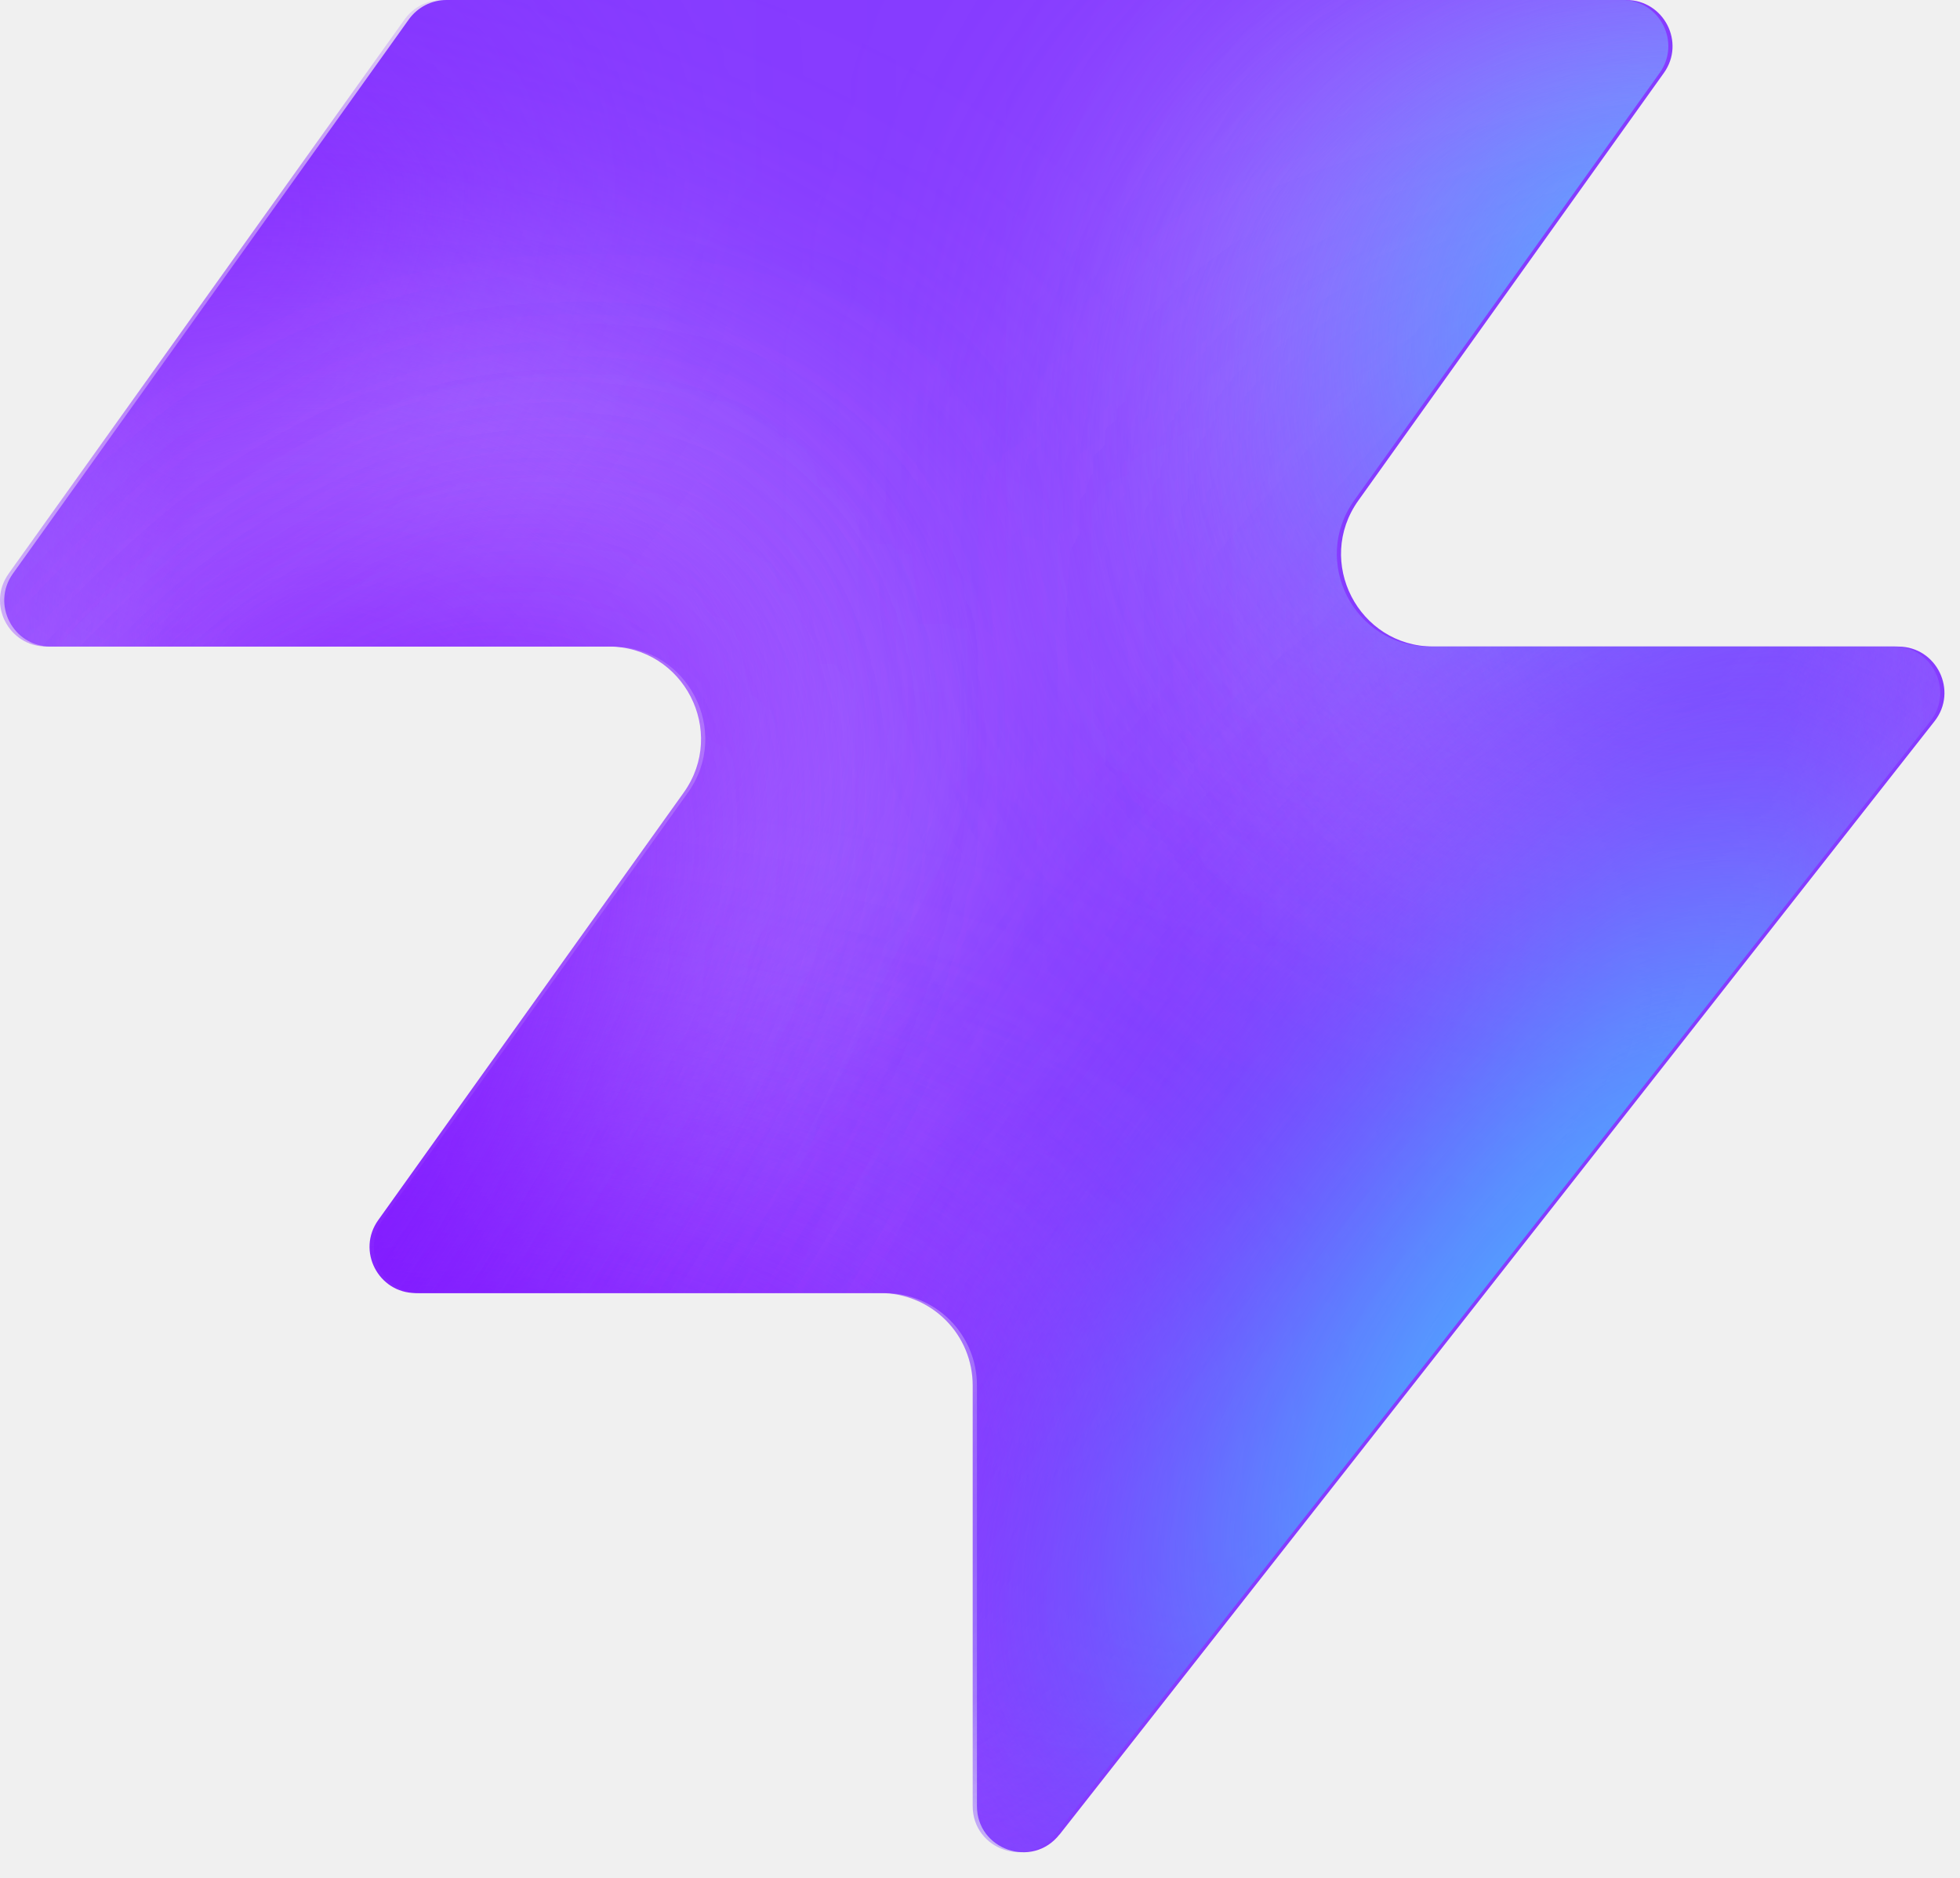
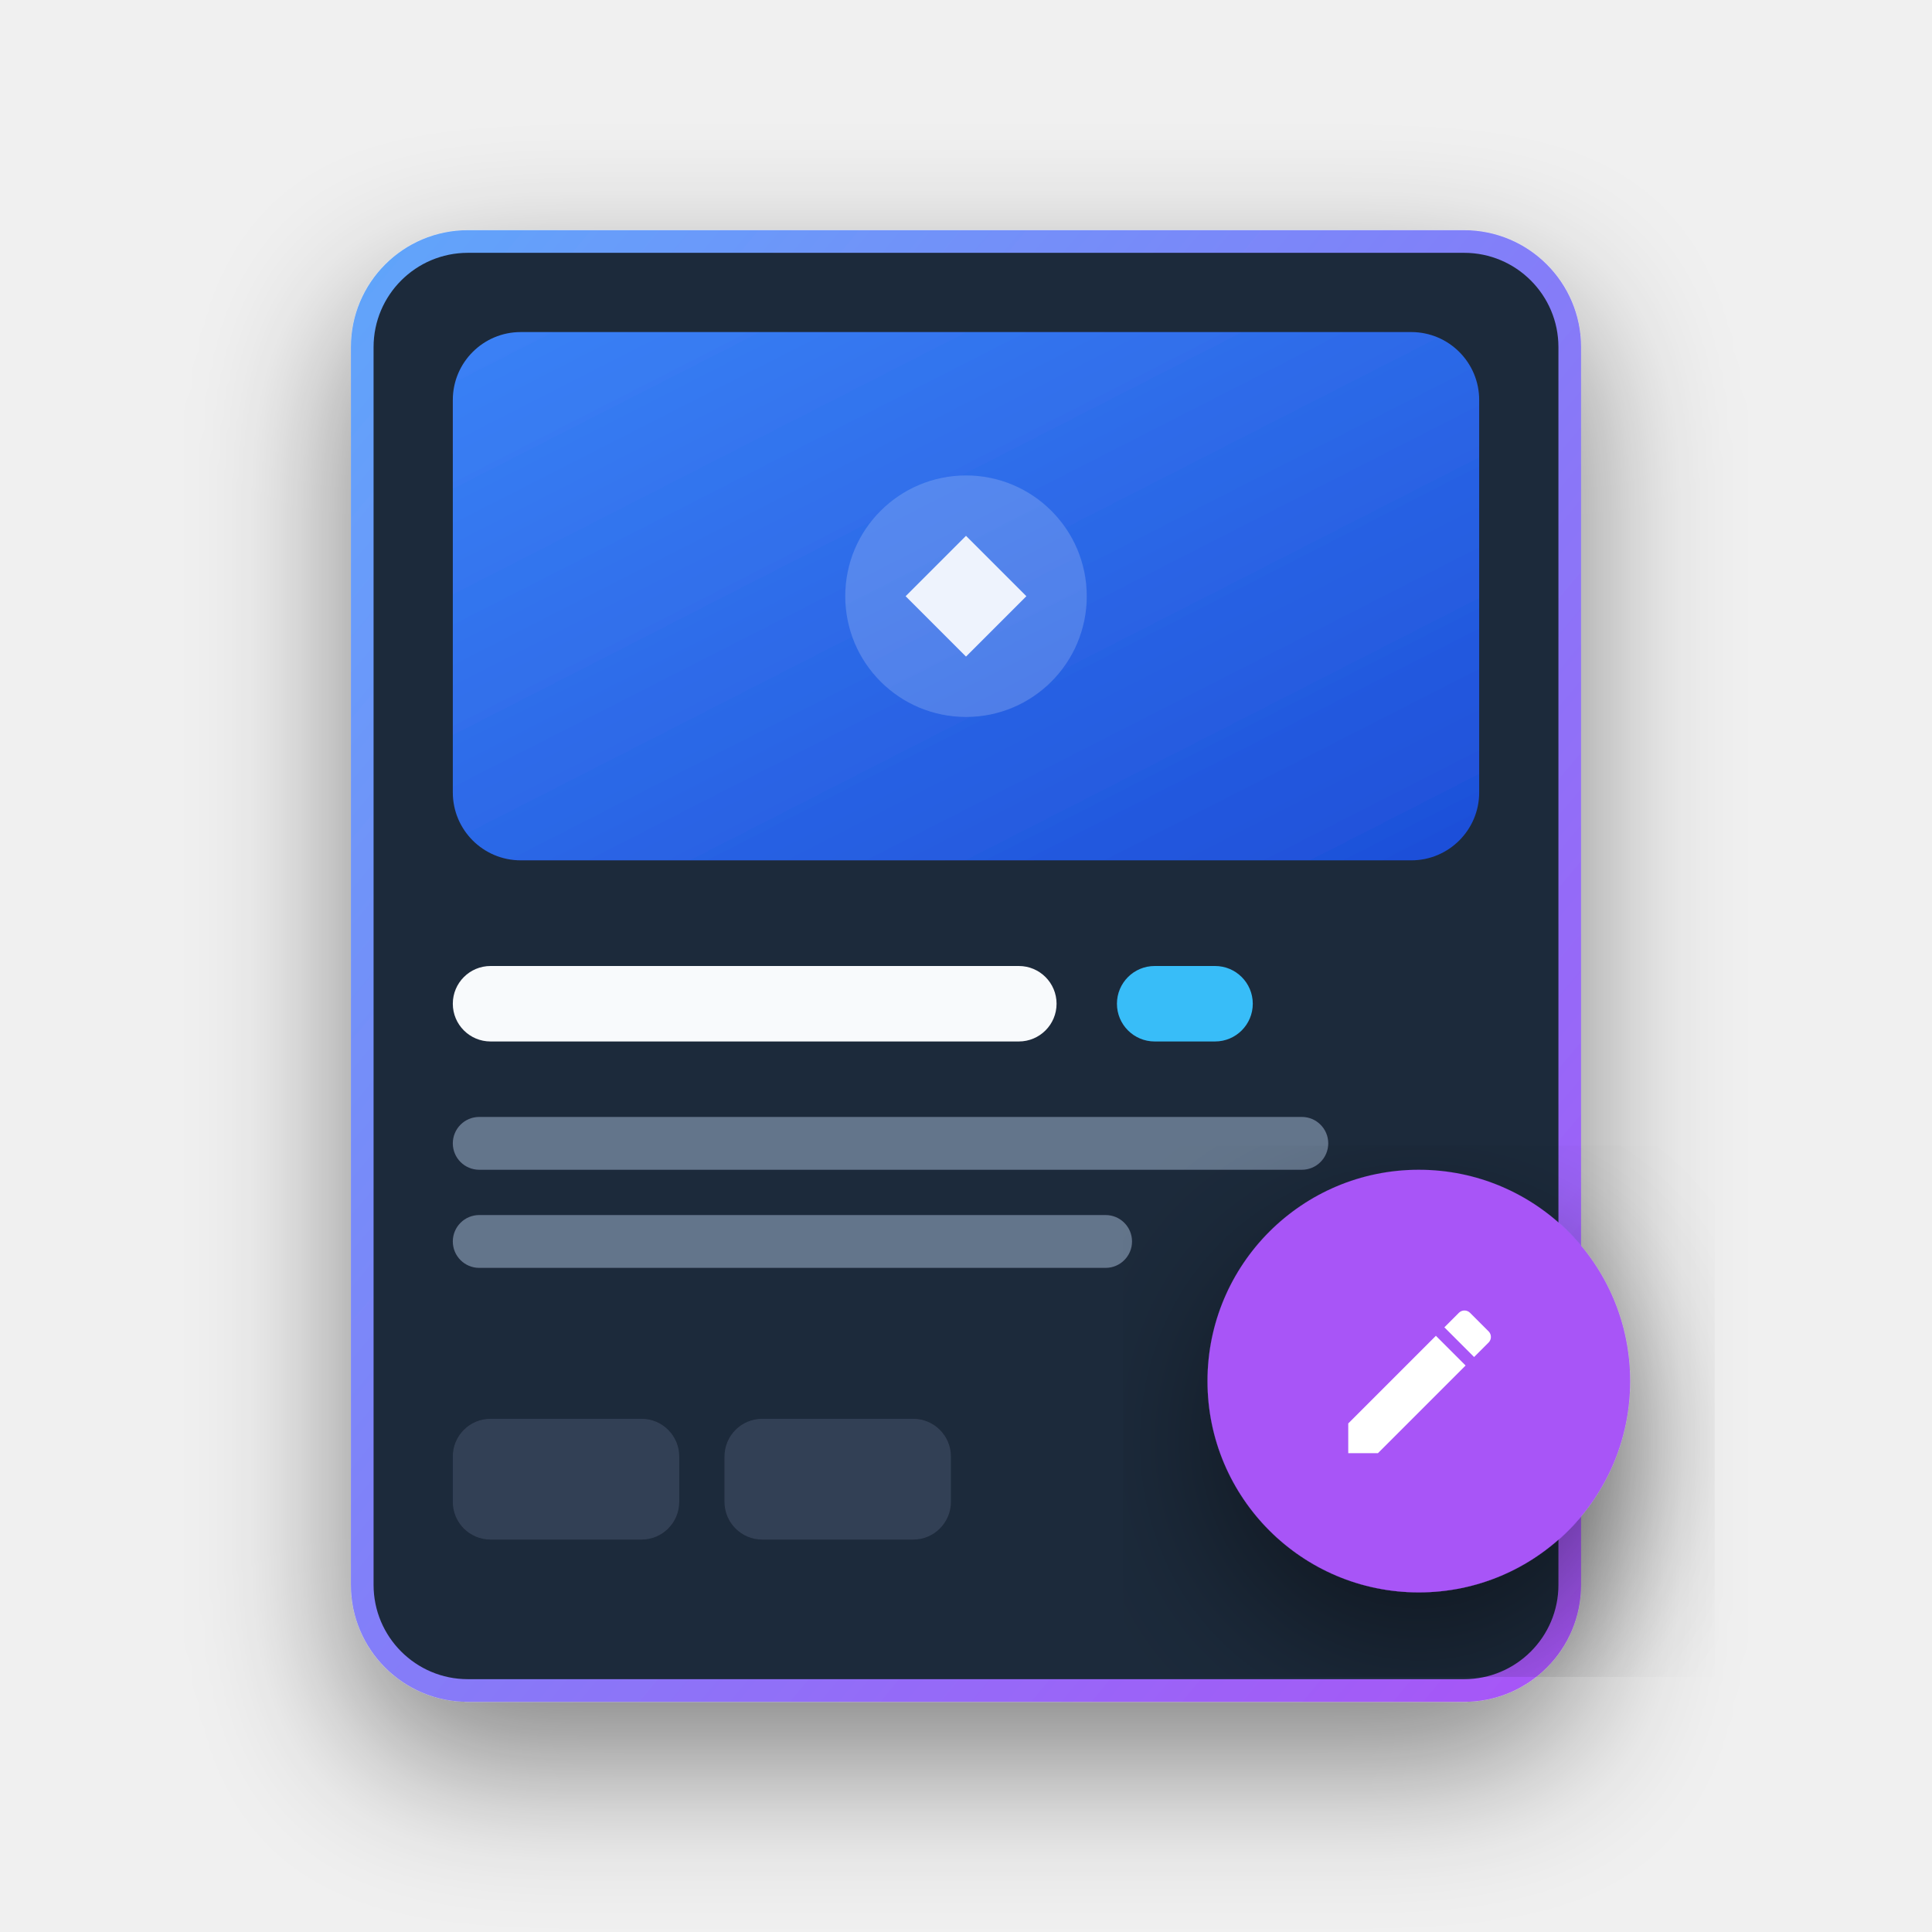
- <svg xmlns="http://www.w3.org/2000/svg" width="48" height="46" fill="none" viewBox="0 0 48 46">
-   <path fill="#863bff" d="M25.946 44.938c-.664.845-2.021.375-2.021-.698V33.937a2.26 2.26 0 0 0-2.262-2.262H10.287c-.92 0-1.456-1.04-.92-1.788l7.48-10.471c1.07-1.497 0-3.578-1.842-3.578H1.237c-.92 0-1.456-1.04-.92-1.788L10.013.474c.214-.297.556-.474.92-.474h28.894c.92 0 1.456 1.04.92 1.788l-7.48 10.471c-1.07 1.498 0 3.579 1.842 3.579h11.377c.943 0 1.473 1.088.89 1.83L25.947 44.94z" style="fill:#863bff;fill:color(display-p3 .525 .23 1);fill-opacity:1" />
-   <mask id="a" width="48" height="46" x="0" y="0" maskUnits="userSpaceOnUse" style="mask-type:alpha">
-     <path fill="#000" d="M25.842 44.938c-.664.844-2.021.375-2.021-.698V33.937a2.26 2.26 0 0 0-2.262-2.262H10.183c-.92 0-1.456-1.04-.92-1.788l7.48-10.471c1.07-1.498 0-3.579-1.842-3.579H1.133c-.92 0-1.456-1.04-.92-1.787L9.91.473c.214-.297.556-.474.92-.474h28.894c.92 0 1.456 1.04.92 1.788l-7.48 10.471c-1.07 1.498 0 3.578 1.842 3.578h11.377c.943 0 1.473 1.088.89 1.832L25.843 44.94z" style="fill:#000;fill-opacity:1" />
-   </mask>
-   <g mask="url(#a)">
-     <g filter="url(#b)">
-       <ellipse cx="5.508" cy="14.704" fill="#ede6ff" rx="5.508" ry="14.704" style="fill:#ede6ff;fill:color(display-p3 .927 .903 1);fill-opacity:1" transform="matrix(.00324 1 1 -.00324 -4.47 31.516)" />
-     </g>
-     <g filter="url(#c)">
-       <ellipse cx="10.399" cy="29.851" fill="#ede6ff" rx="10.399" ry="29.851" style="fill:#ede6ff;fill:color(display-p3 .927 .903 1);fill-opacity:1" transform="matrix(.00324 1 1 -.00324 -39.328 7.883)" />
-     </g>
-     <g filter="url(#d)">
-       <ellipse cx="5.508" cy="30.487" fill="#7e14ff" rx="5.508" ry="30.487" style="fill:#7e14ff;fill:color(display-p3 .492 .077 1);fill-opacity:1" transform="rotate(89.814 -25.913 -14.639)scale(1 -1)" />
-     </g>
-     <g filter="url(#e)">
-       <ellipse cx="5.508" cy="30.599" fill="#7e14ff" rx="5.508" ry="30.599" style="fill:#7e14ff;fill:color(display-p3 .492 .077 1);fill-opacity:1" transform="rotate(89.814 -32.644 -3.334)scale(1 -1)" />
-     </g>
-     <g filter="url(#f)">
-       <ellipse cx="5.508" cy="30.599" fill="#7e14ff" rx="5.508" ry="30.599" style="fill:#7e14ff;fill:color(display-p3 .492 .077 1);fill-opacity:1" transform="matrix(.00324 1 1 -.00324 -34.34 30.47)" />
-     </g>
-     <g filter="url(#g)">
-       <ellipse cx="14.072" cy="22.078" fill="#ede6ff" rx="14.072" ry="22.078" style="fill:#ede6ff;fill:color(display-p3 .927 .903 1);fill-opacity:1" transform="rotate(93.35 24.506 48.493)scale(-1 1)" />
-     </g>
-     <g filter="url(#h)">
-       <ellipse cx="3.47" cy="21.501" fill="#7e14ff" rx="3.47" ry="21.501" style="fill:#7e14ff;fill:color(display-p3 .492 .077 1);fill-opacity:1" transform="rotate(89.009 28.708 47.59)scale(-1 1)" />
-     </g>
-     <g filter="url(#i)">
-       <ellipse cx="3.47" cy="21.501" fill="#7e14ff" rx="3.47" ry="21.501" style="fill:#7e14ff;fill:color(display-p3 .492 .077 1);fill-opacity:1" transform="rotate(89.009 28.708 47.59)scale(-1 1)" />
-     </g>
-     <g filter="url(#j)">
-       <ellipse cx=".387" cy="8.972" fill="#7e14ff" rx="4.407" ry="29.108" style="fill:#7e14ff;fill:color(display-p3 .492 .077 1);fill-opacity:1" transform="rotate(39.51 .387 8.972)" />
-     </g>
-     <g filter="url(#k)">
-       <ellipse cx="47.523" cy="-6.092" fill="#7e14ff" rx="4.407" ry="29.108" style="fill:#7e14ff;fill:color(display-p3 .492 .077 1);fill-opacity:1" transform="rotate(37.892 47.523 -6.092)" />
-     </g>
-     <g filter="url(#l)">
-       <ellipse cx="41.412" cy="6.333" fill="#47bfff" rx="5.971" ry="9.665" style="fill:#47bfff;fill:color(display-p3 .28 .748 1);fill-opacity:1" transform="rotate(37.892 41.412 6.333)" />
-     </g>
-     <g filter="url(#m)">
-       <ellipse cx="-1.879" cy="38.332" fill="#7e14ff" rx="4.407" ry="29.108" style="fill:#7e14ff;fill:color(display-p3 .492 .077 1);fill-opacity:1" transform="rotate(37.892 -1.88 38.332)" />
-     </g>
-     <g filter="url(#n)">
-       <ellipse cx="-1.879" cy="38.332" fill="#7e14ff" rx="4.407" ry="29.108" style="fill:#7e14ff;fill:color(display-p3 .492 .077 1);fill-opacity:1" transform="rotate(37.892 -1.88 38.332)" />
-     </g>
-     <g filter="url(#o)">
-       <ellipse cx="35.651" cy="29.907" fill="#7e14ff" rx="4.407" ry="29.108" style="fill:#7e14ff;fill:color(display-p3 .492 .077 1);fill-opacity:1" transform="rotate(37.892 35.651 29.907)" />
-     </g>
-     <g filter="url(#p)">
-       <ellipse cx="38.418" cy="32.4" fill="#47bfff" rx="5.971" ry="15.297" style="fill:#47bfff;fill:color(display-p3 .28 .748 1);fill-opacity:1" transform="rotate(37.892 38.418 32.4)" />
-     </g>
-   </g>
+ <svg xmlns="http://www.w3.org/2000/svg" viewBox="0 0 512 512" width="100%" height="100%">
  <defs>
-     <filter id="b" width="60.045" height="41.654" x="-19.77" y="16.149" color-interpolation-filters="sRGB" filterUnits="userSpaceOnUse">
-       <feFlood flood-opacity="0" result="BackgroundImageFix" />
-       <feBlend in="SourceGraphic" in2="BackgroundImageFix" result="shape" />
-       <feGaussianBlur result="effect1_foregroundBlur_2002_17158" stdDeviation="7.659" />
-     </filter>
-     <filter id="c" width="90.34" height="51.437" x="-54.613" y="-7.533" color-interpolation-filters="sRGB" filterUnits="userSpaceOnUse">
-       <feFlood flood-opacity="0" result="BackgroundImageFix" />
-       <feBlend in="SourceGraphic" in2="BackgroundImageFix" result="shape" />
-       <feGaussianBlur result="effect1_foregroundBlur_2002_17158" stdDeviation="7.659" />
-     </filter>
-     <filter id="d" width="79.355" height="29.4" x="-49.64" y="2.03" color-interpolation-filters="sRGB" filterUnits="userSpaceOnUse">
-       <feFlood flood-opacity="0" result="BackgroundImageFix" />
-       <feBlend in="SourceGraphic" in2="BackgroundImageFix" result="shape" />
-       <feGaussianBlur result="effect1_foregroundBlur_2002_17158" stdDeviation="4.596" />
-     </filter>
-     <filter id="e" width="79.579" height="29.4" x="-45.045" y="20.029" color-interpolation-filters="sRGB" filterUnits="userSpaceOnUse">
-       <feFlood flood-opacity="0" result="BackgroundImageFix" />
-       <feBlend in="SourceGraphic" in2="BackgroundImageFix" result="shape" />
-       <feGaussianBlur result="effect1_foregroundBlur_2002_17158" stdDeviation="4.596" />
-     </filter>
-     <filter id="f" width="79.579" height="29.4" x="-43.513" y="21.178" color-interpolation-filters="sRGB" filterUnits="userSpaceOnUse">
-       <feFlood flood-opacity="0" result="BackgroundImageFix" />
-       <feBlend in="SourceGraphic" in2="BackgroundImageFix" result="shape" />
-       <feGaussianBlur result="effect1_foregroundBlur_2002_17158" stdDeviation="4.596" />
-     </filter>
-     <filter id="g" width="74.749" height="58.852" x="15.756" y="-17.901" color-interpolation-filters="sRGB" filterUnits="userSpaceOnUse">
-       <feFlood flood-opacity="0" result="BackgroundImageFix" />
-       <feBlend in="SourceGraphic" in2="BackgroundImageFix" result="shape" />
-       <feGaussianBlur result="effect1_foregroundBlur_2002_17158" stdDeviation="7.659" />
-     </filter>
-     <filter id="h" width="61.377" height="25.362" x="23.548" y="2.284" color-interpolation-filters="sRGB" filterUnits="userSpaceOnUse">
-       <feFlood flood-opacity="0" result="BackgroundImageFix" />
-       <feBlend in="SourceGraphic" in2="BackgroundImageFix" result="shape" />
-       <feGaussianBlur result="effect1_foregroundBlur_2002_17158" stdDeviation="4.596" />
-     </filter>
-     <filter id="i" width="61.377" height="25.362" x="23.548" y="2.284" color-interpolation-filters="sRGB" filterUnits="userSpaceOnUse">
-       <feFlood flood-opacity="0" result="BackgroundImageFix" />
-       <feBlend in="SourceGraphic" in2="BackgroundImageFix" result="shape" />
-       <feGaussianBlur result="effect1_foregroundBlur_2002_17158" stdDeviation="4.596" />
-     </filter>
-     <filter id="j" width="56.045" height="63.649" x="-27.636" y="-22.853" color-interpolation-filters="sRGB" filterUnits="userSpaceOnUse">
-       <feFlood flood-opacity="0" result="BackgroundImageFix" />
-       <feBlend in="SourceGraphic" in2="BackgroundImageFix" result="shape" />
-       <feGaussianBlur result="effect1_foregroundBlur_2002_17158" stdDeviation="4.596" />
-     </filter>
-     <filter id="k" width="54.814" height="64.646" x="20.116" y="-38.415" color-interpolation-filters="sRGB" filterUnits="userSpaceOnUse">
-       <feFlood flood-opacity="0" result="BackgroundImageFix" />
-       <feBlend in="SourceGraphic" in2="BackgroundImageFix" result="shape" />
-       <feGaussianBlur result="effect1_foregroundBlur_2002_17158" stdDeviation="4.596" />
-     </filter>
-     <filter id="l" width="33.541" height="35.313" x="24.641" y="-11.323" color-interpolation-filters="sRGB" filterUnits="userSpaceOnUse">
-       <feFlood flood-opacity="0" result="BackgroundImageFix" />
-       <feBlend in="SourceGraphic" in2="BackgroundImageFix" result="shape" />
-       <feGaussianBlur result="effect1_foregroundBlur_2002_17158" stdDeviation="4.596" />
-     </filter>
-     <filter id="m" width="54.814" height="64.646" x="-29.286" y="6.009" color-interpolation-filters="sRGB" filterUnits="userSpaceOnUse">
-       <feFlood flood-opacity="0" result="BackgroundImageFix" />
-       <feBlend in="SourceGraphic" in2="BackgroundImageFix" result="shape" />
-       <feGaussianBlur result="effect1_foregroundBlur_2002_17158" stdDeviation="4.596" />
-     </filter>
-     <filter id="n" width="54.814" height="64.646" x="-29.286" y="6.009" color-interpolation-filters="sRGB" filterUnits="userSpaceOnUse">
-       <feFlood flood-opacity="0" result="BackgroundImageFix" />
-       <feBlend in="SourceGraphic" in2="BackgroundImageFix" result="shape" />
-       <feGaussianBlur result="effect1_foregroundBlur_2002_17158" stdDeviation="4.596" />
-     </filter>
-     <filter id="o" width="54.814" height="64.646" x="8.244" y="-2.416" color-interpolation-filters="sRGB" filterUnits="userSpaceOnUse">
-       <feFlood flood-opacity="0" result="BackgroundImageFix" />
-       <feBlend in="SourceGraphic" in2="BackgroundImageFix" result="shape" />
-       <feGaussianBlur result="effect1_foregroundBlur_2002_17158" stdDeviation="4.596" />
-     </filter>
-     <filter id="p" width="39.409" height="43.623" x="18.713" y="10.588" color-interpolation-filters="sRGB" filterUnits="userSpaceOnUse">
-       <feFlood flood-opacity="0" result="BackgroundImageFix" />
-       <feBlend in="SourceGraphic" in2="BackgroundImageFix" result="shape" />
-       <feGaussianBlur result="effect1_foregroundBlur_2002_17158" stdDeviation="4.596" />
+     <linearGradient id="cardHeaderGrad" x1="0%" y1="0%" x2="100%" y2="100%">
+       <stop offset="0%" stop-color="#3b82f6" />
+       <stop offset="100%" stop-color="#1d4ed8" />
+     </linearGradient>
+     <linearGradient id="cardBorderGrad" x1="0%" y1="0%" x2="100%" y2="100%">
+       <stop offset="0%" stop-color="#60a5fa" />
+       <stop offset="100%" stop-color="#a855f7" />
+     </linearGradient>
+     <filter id="boldShadow" x="-20%" y="-20%" width="140%" height="140%">
+       <feDropShadow dx="0" dy="16" stdDeviation="20" flood-color="#000000" flood-opacity="0.45" />
    </filter>
  </defs>
+   <g filter="url(#boldShadow)" transform="translate(96, 64)">
+     <rect x="0" y="0" width="320" height="384" rx="28" fill="#1e293b" stroke="url(#cardBorderGrad)" stroke-width="6" />
+     <rect x="24" y="24" width="272" height="140" rx="18" fill="url(#cardHeaderGrad)" />
+     <circle cx="160" cy="94" r="32" fill="#ffffff" opacity="0.18" />
+     <path d="M 144 94 L 160 78 L 176 94 L 160 110 Z" fill="#ffffff" opacity="0.9" />
+     <rect x="24" y="192" width="160" height="20" rx="10" fill="#f8fafc" />
+     <rect x="200" y="192" width="36" height="20" rx="10" fill="#38bdf8" />
+     <rect x="24" y="232" width="232" height="14" rx="7" fill="#64748b" />
+     <rect x="24" y="258" width="180" height="14" rx="7" fill="#64748b" />
+     <rect x="24" y="312" width="60" height="32" rx="10" fill="#334155" />
+     <rect x="96" y="312" width="60" height="32" rx="10" fill="#334155" />
+   </g>
+   <g transform="translate(320, 310)" filter="url(#boldShadow)">
+     <circle cx="56" cy="56" r="56" fill="#a855f7" />
+     <path transform="translate(31, 31) scale(2.1)" d="M3 17.25V21h3.75L17.81 9.94l-3.75-3.75L3 17.25zM20.71 7.04c.39-.39.39-1.02 0-1.41l-2.34-2.34c-.39-.39-1.02-.39-1.41 0l-1.83 1.83 3.75 3.75 1.83-1.83z" fill="#ffffff" />
+   </g>
</svg>
